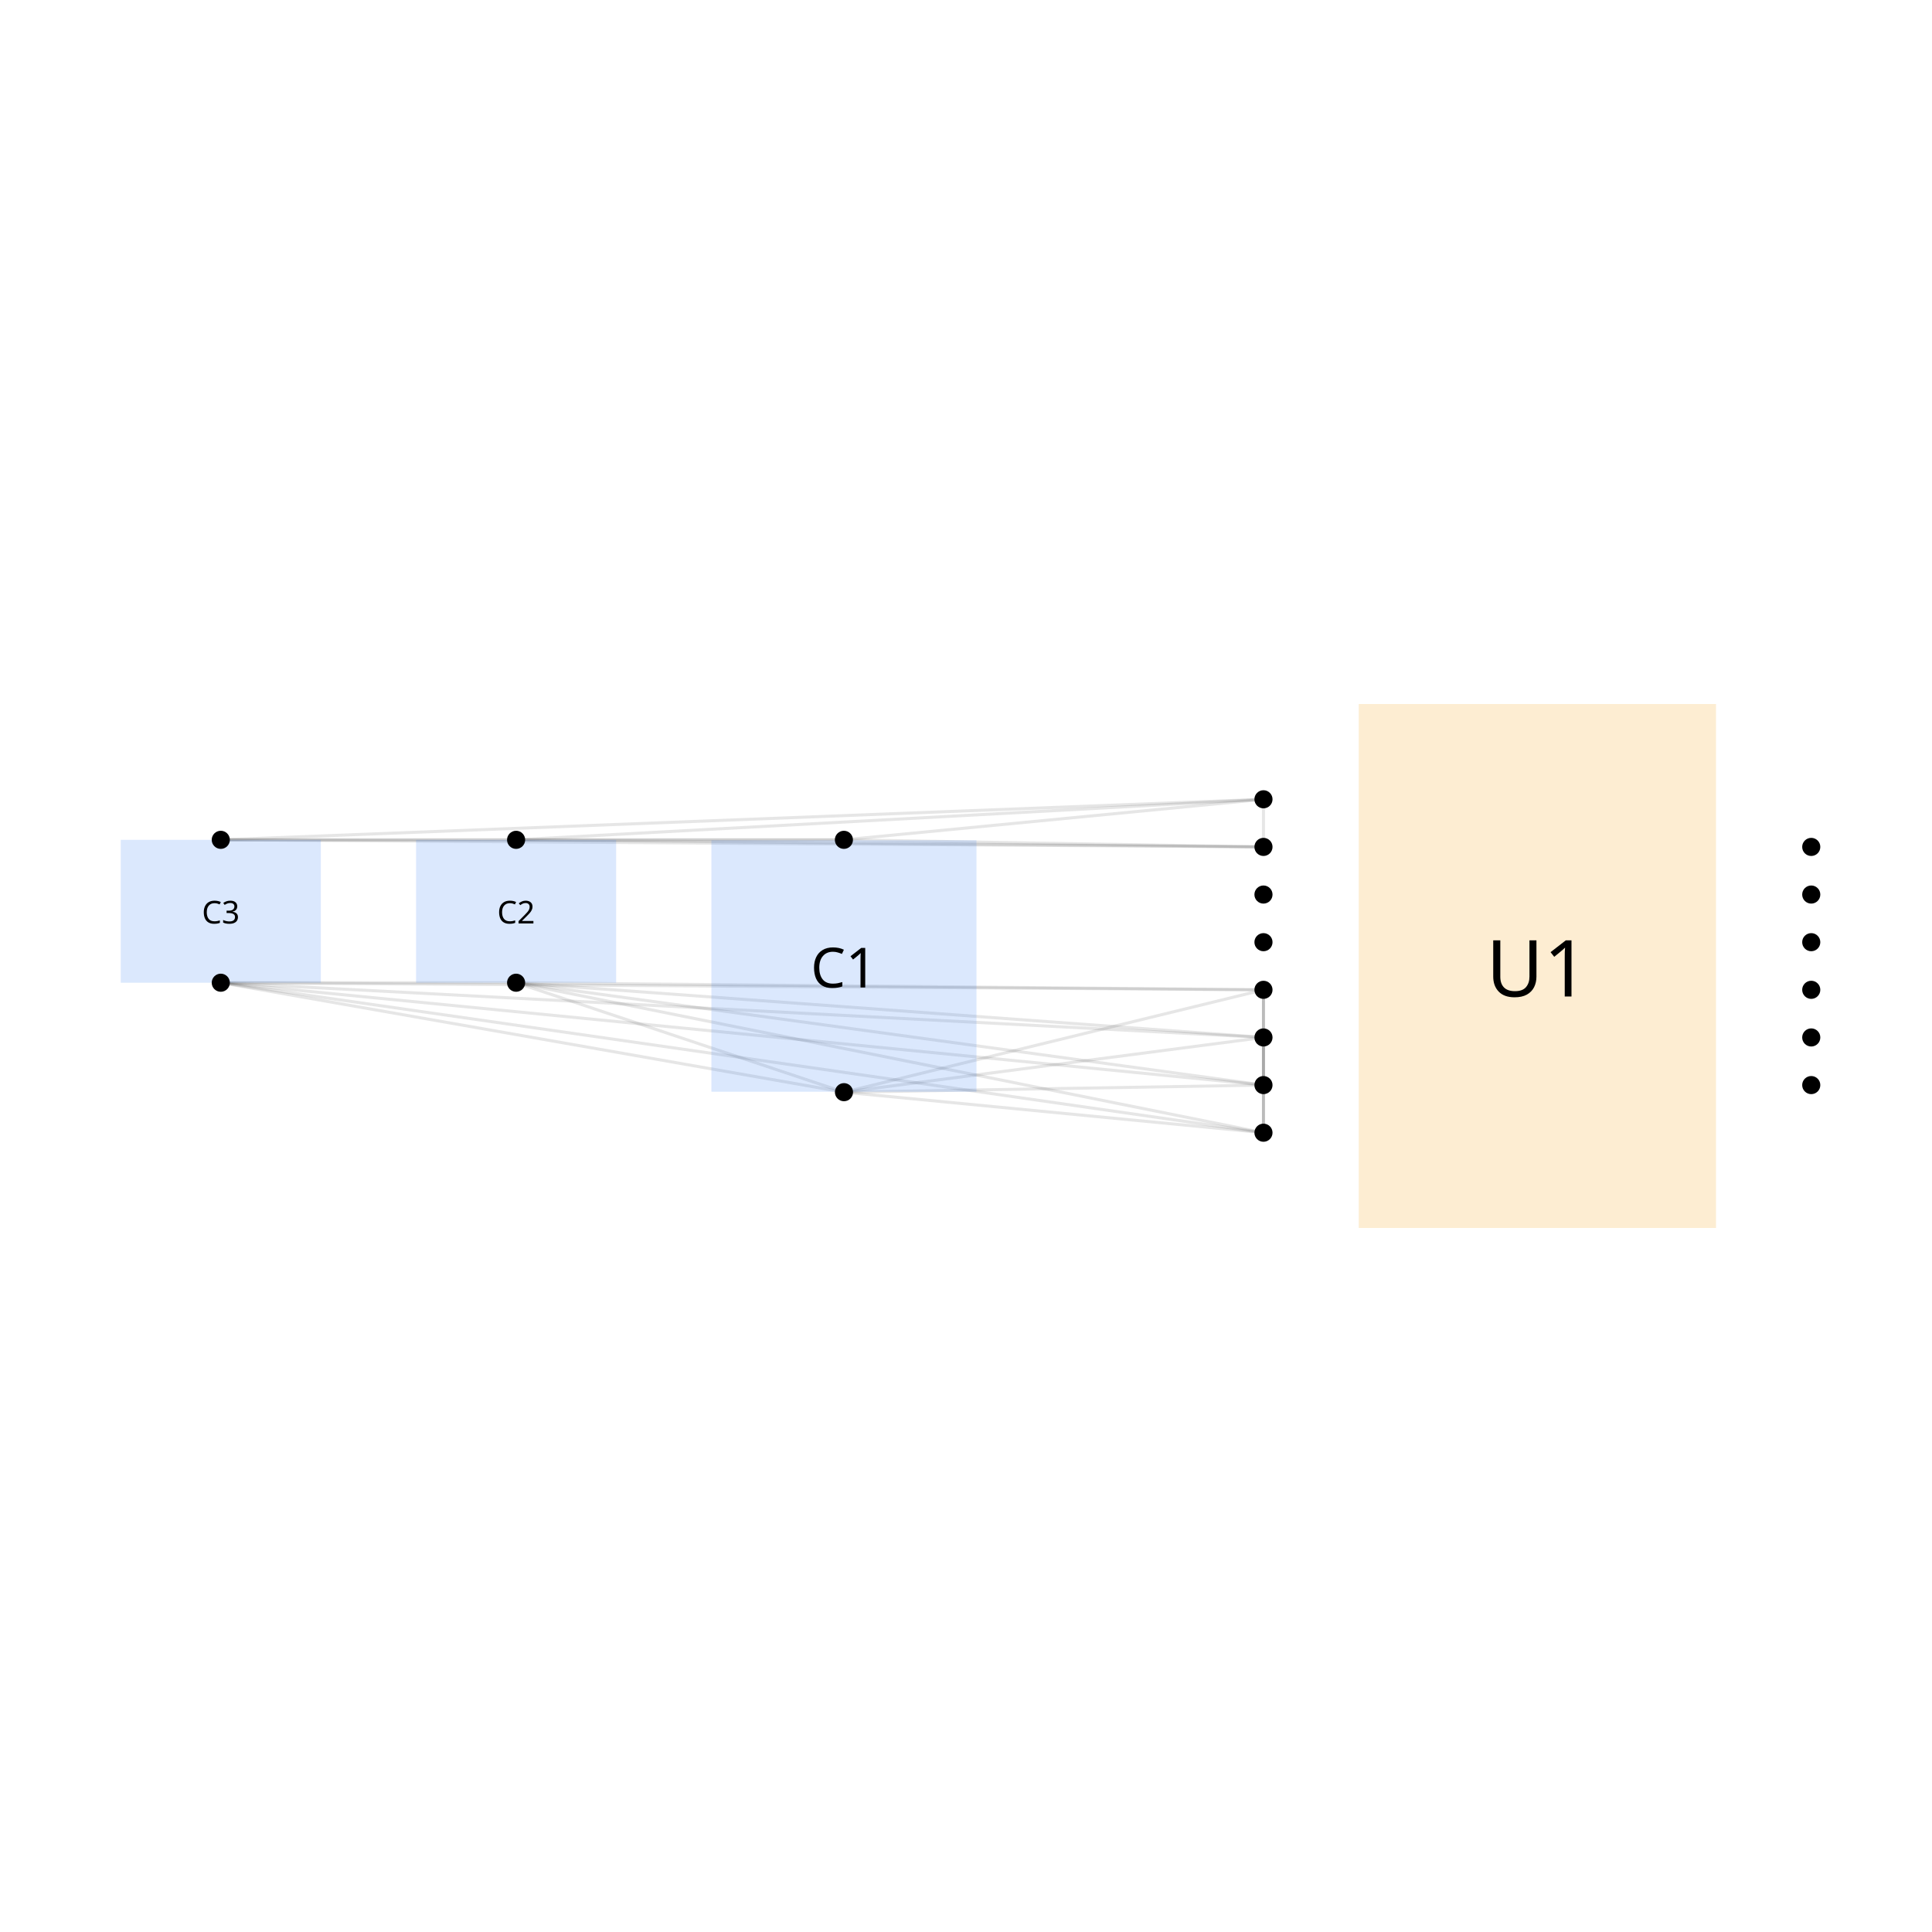
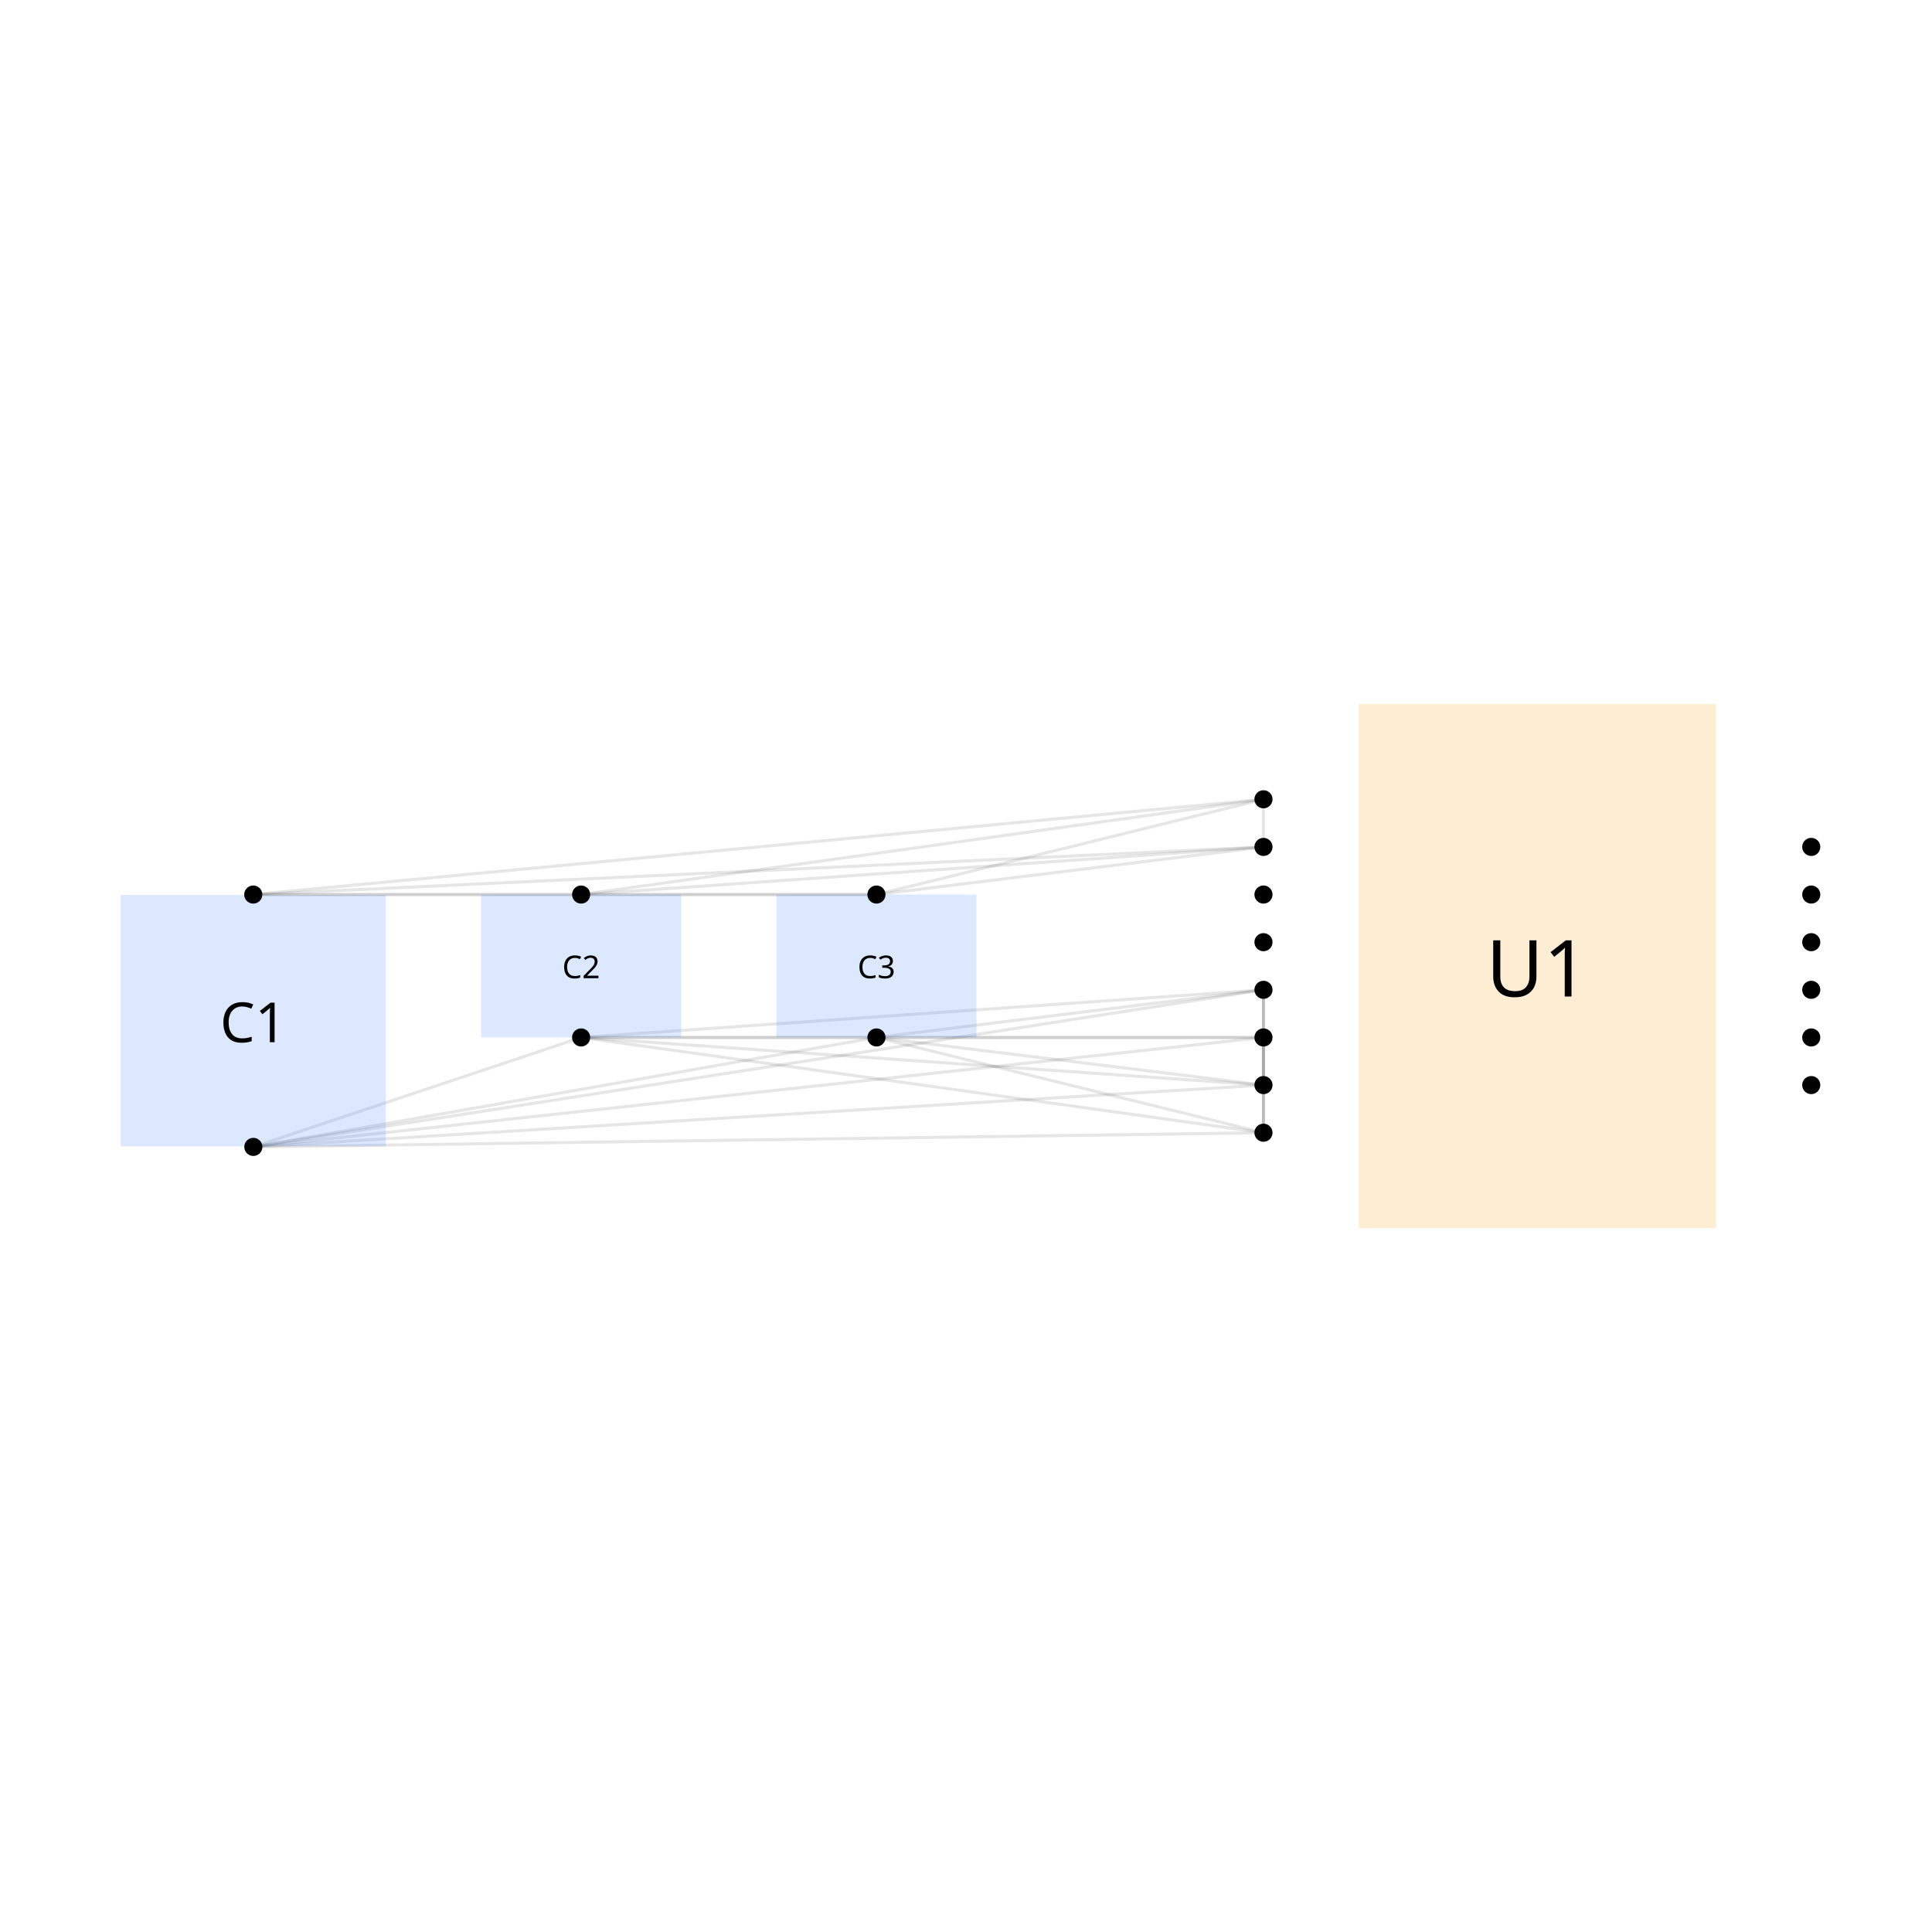
<svg xmlns="http://www.w3.org/2000/svg" width="640" height="640" viewBox="0 0 640 640">
  <rect width="100%" height="100%" fill="white" />
  <g>
    <polyline data-points="-1.15,0.7 -1.15,0.49999999999999994" data-type="line" data-label="" points="418.541,264.773 418.541,280.552" fill="none" stroke="rgba(0,0,0,0.1)" stroke-width="1px" />
  </g>
  <g>
-     <polyline data-points="-1.15,0.7 -2.9116685999999983,0.5297833500000015" data-type="line" data-label="" points="418.541,264.773 279.555,278.203" fill="none" stroke="rgba(0,0,0,0.1)" stroke-width="1px" />
+     <polyline data-points="-1.15,0.7 -5.391668599999998,0.2999999999999998" data-type="line" data-label="" points="418.541,264.773 83.895,296.331" fill="none" stroke="rgba(0,0,0,0.1)" stroke-width="1px" />
  </g>
  <g>
-     <polyline data-points="-1.15,0.7 -4.2880401999999975,0.5297833500000015" data-type="line" data-label="" points="418.541,264.773 170.966,278.203" fill="none" stroke="rgba(0,0,0,0.1)" stroke-width="1px" />
+     <polyline data-points="-1.15,0.7 -4.015000000000001,0.2999999999999998" data-type="line" data-label="" points="418.541,264.773 192.507,296.331" fill="none" stroke="rgba(0,0,0,0.1)" stroke-width="1px" />
  </g>
  <g>
-     <polyline data-points="-1.15,0.7 -5.528040199999998,0.5297833500000015" data-type="line" data-label="" points="418.541,264.773 73.136,278.203" fill="none" stroke="rgba(0,0,0,0.1)" stroke-width="1px" />
+     <polyline data-points="-1.15,0.7 -2.7750000000000004,0.2999999999999998" data-type="line" data-label="" points="418.541,264.773 290.337,296.331" fill="none" stroke="rgba(0,0,0,0.1)" stroke-width="1px" />
  </g>
  <g>
-     <polyline data-points="-1.15,0.49999999999999994 -2.9116685999999983,0.5297833500000015" data-type="line" data-label="" points="418.541,280.552 279.555,278.203" fill="none" stroke="rgba(0,0,0,0.1)" stroke-width="1px" />
+     <polyline data-points="-1.15,0.49999999999999994 -5.391668599999998,0.2999999999999998" data-type="line" data-label="" points="418.541,280.552 83.895,296.331" fill="none" stroke="rgba(0,0,0,0.1)" stroke-width="1px" />
  </g>
  <g>
-     <polyline data-points="-1.15,0.49999999999999994 -4.2880401999999975,0.5297833500000015" data-type="line" data-label="" points="418.541,280.552 170.966,278.203" fill="none" stroke="rgba(0,0,0,0.1)" stroke-width="1px" />
+     <polyline data-points="-1.15,0.49999999999999994 -4.015000000000001,0.2999999999999998" data-type="line" data-label="" points="418.541,280.552 192.507,296.331" fill="none" stroke="rgba(0,0,0,0.1)" stroke-width="1px" />
  </g>
  <g>
-     <polyline data-points="-1.15,0.49999999999999994 -5.528040199999998,0.5297833500000015" data-type="line" data-label="" points="418.541,280.552 73.136,278.203" fill="none" stroke="rgba(0,0,0,0.1)" stroke-width="1px" />
+     <polyline data-points="-1.15,0.49999999999999994 -2.7750000000000004,0.2999999999999998" data-type="line" data-label="" points="418.541,280.552 290.337,296.331" fill="none" stroke="rgba(0,0,0,0.1)" stroke-width="1px" />
  </g>
  <g>
-     <polyline data-points="-2.9116685999999983,0.5297833500000015 -4.2880401999999975,0.5297833500000015" data-type="line" data-label="" points="279.555,278.203 170.966,278.203" fill="none" stroke="rgba(0,0,0,0.1)" stroke-width="1px" />
+     <polyline data-points="-5.391668599999998,0.2999999999999998 -4.015000000000001,0.2999999999999998" data-type="line" data-label="" points="83.895,296.331 192.507,296.331" fill="none" stroke="rgba(0,0,0,0.1)" stroke-width="1px" />
  </g>
  <g>
-     <polyline data-points="-2.9116685999999983,0.5297833500000015 -5.528040199999998,0.5297833500000015" data-type="line" data-label="" points="279.555,278.203 73.136,278.203" fill="none" stroke="rgba(0,0,0,0.1)" stroke-width="1px" />
+     <polyline data-points="-5.391668599999998,0.2999999999999998 -2.7750000000000004,0.2999999999999998" data-type="line" data-label="" points="83.895,296.331 290.337,296.331" fill="none" stroke="rgba(0,0,0,0.1)" stroke-width="1px" />
  </g>
  <g>
-     <polyline data-points="-4.2880401999999975,0.5297833500000015 -5.528040199999998,0.5297833500000015" data-type="line" data-label="" points="170.966,278.203 73.136,278.203" fill="none" stroke="rgba(0,0,0,0.1)" stroke-width="1px" />
+     <polyline data-points="-4.015000000000001,0.2999999999999998 -2.7750000000000004,0.2999999999999998" data-type="line" data-label="" points="192.507,296.331 290.337,296.331" fill="none" stroke="rgba(0,0,0,0.1)" stroke-width="1px" />
  </g>
  <g>
    <polyline data-points="-1.15,-0.7 -1.15,-0.30000000000000004" data-type="line" data-label="" points="418.541,375.227 418.541,343.669" fill="none" stroke="rgba(0,0,0,0.1)" stroke-width="1px" />
  </g>
  <g>
    <polyline data-points="-1.15,-0.7 -1.15,-0.5" data-type="line" data-label="" points="418.541,375.227 418.541,359.448" fill="none" stroke="rgba(0,0,0,0.1)" stroke-width="1px" />
  </g>
  <g>
    <polyline data-points="-1.15,-0.7 -1.15,-0.10000000000000009" data-type="line" data-label="" points="418.541,375.227 418.541,327.89" fill="none" stroke="rgba(0,0,0,0.1)" stroke-width="1px" />
  </g>
  <g>
-     <polyline data-points="-1.15,-0.7 -2.9113716000000003,-0.5297833499999989" data-type="line" data-label="" points="418.541,375.227 279.578,361.797" fill="none" stroke="rgba(0,0,0,0.1)" stroke-width="1px" />
+     <polyline data-points="-1.15,-0.7 -5.3913716,-0.7595667000000006" data-type="line" data-label="" points="418.541,375.227 83.918,379.926" fill="none" stroke="rgba(0,0,0,0.1)" stroke-width="1px" />
  </g>
  <g>
-     <polyline data-points="-1.15,-0.7 -4.2880401999999975,-0.07021664999999844" data-type="line" data-label="" points="418.541,375.227 170.966,325.54" fill="none" stroke="rgba(0,0,0,0.1)" stroke-width="1px" />
+     <polyline data-points="-1.15,-0.7 -4.015000000000001,-0.30000000000000016" data-type="line" data-label="" points="418.541,375.227 192.507,343.669" fill="none" stroke="rgba(0,0,0,0.1)" stroke-width="1px" />
  </g>
  <g>
-     <polyline data-points="-1.15,-0.7 -5.528040199999998,-0.07021664999999844" data-type="line" data-label="" points="418.541,375.227 73.136,325.54" fill="none" stroke="rgba(0,0,0,0.1)" stroke-width="1px" />
+     <polyline data-points="-1.15,-0.7 -2.7750000000000004,-0.30000000000000016" data-type="line" data-label="" points="418.541,375.227 290.337,343.669" fill="none" stroke="rgba(0,0,0,0.1)" stroke-width="1px" />
  </g>
  <g>
    <polyline data-points="-1.15,-0.30000000000000004 -1.15,-0.5" data-type="line" data-label="" points="418.541,343.669 418.541,359.448" fill="none" stroke="rgba(0,0,0,0.1)" stroke-width="1px" />
  </g>
  <g>
    <polyline data-points="-1.15,-0.30000000000000004 -1.15,-0.10000000000000009" data-type="line" data-label="" points="418.541,343.669 418.541,327.89" fill="none" stroke="rgba(0,0,0,0.1)" stroke-width="1px" />
  </g>
  <g>
-     <polyline data-points="-1.15,-0.30000000000000004 -2.9113716000000003,-0.5297833499999989" data-type="line" data-label="" points="418.541,343.669 279.578,361.797" fill="none" stroke="rgba(0,0,0,0.1)" stroke-width="1px" />
+     <polyline data-points="-1.15,-0.30000000000000004 -5.3913716,-0.7595667000000006" data-type="line" data-label="" points="418.541,343.669 83.918,379.926" fill="none" stroke="rgba(0,0,0,0.1)" stroke-width="1px" />
  </g>
  <g>
-     <polyline data-points="-1.15,-0.30000000000000004 -4.2880401999999975,-0.07021664999999844" data-type="line" data-label="" points="418.541,343.669 170.966,325.54" fill="none" stroke="rgba(0,0,0,0.1)" stroke-width="1px" />
+     <polyline data-points="-1.15,-0.30000000000000004 -4.015000000000001,-0.30000000000000016" data-type="line" data-label="" points="418.541,343.669 192.507,343.669" fill="none" stroke="rgba(0,0,0,0.1)" stroke-width="1px" />
  </g>
  <g>
-     <polyline data-points="-1.15,-0.30000000000000004 -5.528040199999998,-0.07021664999999844" data-type="line" data-label="" points="418.541,343.669 73.136,325.54" fill="none" stroke="rgba(0,0,0,0.1)" stroke-width="1px" />
+     <polyline data-points="-1.15,-0.30000000000000004 -2.7750000000000004,-0.30000000000000016" data-type="line" data-label="" points="418.541,343.669 290.337,343.669" fill="none" stroke="rgba(0,0,0,0.1)" stroke-width="1px" />
  </g>
  <g>
    <polyline data-points="-1.15,-0.5 -1.15,-0.10000000000000009" data-type="line" data-label="" points="418.541,359.448 418.541,327.89" fill="none" stroke="rgba(0,0,0,0.1)" stroke-width="1px" />
  </g>
  <g>
-     <polyline data-points="-1.15,-0.5 -2.9113716000000003,-0.5297833499999989" data-type="line" data-label="" points="418.541,359.448 279.578,361.797" fill="none" stroke="rgba(0,0,0,0.1)" stroke-width="1px" />
+     <polyline data-points="-1.15,-0.5 -5.3913716,-0.7595667000000006" data-type="line" data-label="" points="418.541,359.448 83.918,379.926" fill="none" stroke="rgba(0,0,0,0.1)" stroke-width="1px" />
  </g>
  <g>
-     <polyline data-points="-1.15,-0.5 -4.2880401999999975,-0.07021664999999844" data-type="line" data-label="" points="418.541,359.448 170.966,325.54" fill="none" stroke="rgba(0,0,0,0.1)" stroke-width="1px" />
+     <polyline data-points="-1.15,-0.5 -4.015000000000001,-0.30000000000000016" data-type="line" data-label="" points="418.541,359.448 192.507,343.669" fill="none" stroke="rgba(0,0,0,0.1)" stroke-width="1px" />
  </g>
  <g>
-     <polyline data-points="-1.15,-0.5 -5.528040199999998,-0.07021664999999844" data-type="line" data-label="" points="418.541,359.448 73.136,325.54" fill="none" stroke="rgba(0,0,0,0.1)" stroke-width="1px" />
+     <polyline data-points="-1.15,-0.5 -2.7750000000000004,-0.30000000000000016" data-type="line" data-label="" points="418.541,359.448 290.337,343.669" fill="none" stroke="rgba(0,0,0,0.1)" stroke-width="1px" />
  </g>
  <g>
-     <polyline data-points="-1.15,-0.10000000000000009 -2.9113716000000003,-0.5297833499999989" data-type="line" data-label="" points="418.541,327.89 279.578,361.797" fill="none" stroke="rgba(0,0,0,0.1)" stroke-width="1px" />
+     <polyline data-points="-1.15,-0.10000000000000009 -5.3913716,-0.7595667000000006" data-type="line" data-label="" points="418.541,327.89 83.918,379.926" fill="none" stroke="rgba(0,0,0,0.1)" stroke-width="1px" />
  </g>
  <g>
-     <polyline data-points="-1.15,-0.10000000000000009 -4.2880401999999975,-0.07021664999999844" data-type="line" data-label="" points="418.541,327.89 170.966,325.54" fill="none" stroke="rgba(0,0,0,0.1)" stroke-width="1px" />
+     <polyline data-points="-1.15,-0.10000000000000009 -4.015000000000001,-0.30000000000000016" data-type="line" data-label="" points="418.541,327.89 192.507,343.669" fill="none" stroke="rgba(0,0,0,0.1)" stroke-width="1px" />
  </g>
  <g>
-     <polyline data-points="-1.15,-0.10000000000000009 -5.528040199999998,-0.07021664999999844" data-type="line" data-label="" points="418.541,327.89 73.136,325.54" fill="none" stroke="rgba(0,0,0,0.1)" stroke-width="1px" />
+     <polyline data-points="-1.15,-0.10000000000000009 -2.7750000000000004,-0.30000000000000016" data-type="line" data-label="" points="418.541,327.89 290.337,343.669" fill="none" stroke="rgba(0,0,0,0.1)" stroke-width="1px" />
  </g>
  <g>
-     <polyline data-points="-2.9113716000000003,-0.5297833499999989 -4.2880401999999975,-0.07021664999999844" data-type="line" data-label="" points="279.578,361.797 170.966,325.54" fill="none" stroke="rgba(0,0,0,0.1)" stroke-width="1px" />
+     <polyline data-points="-5.3913716,-0.7595667000000006 -4.015000000000001,-0.30000000000000016" data-type="line" data-label="" points="83.918,379.926 192.507,343.669" fill="none" stroke="rgba(0,0,0,0.1)" stroke-width="1px" />
  </g>
  <g>
-     <polyline data-points="-2.9113716000000003,-0.5297833499999989 -5.528040199999998,-0.07021664999999844" data-type="line" data-label="" points="279.578,361.797 73.136,325.54" fill="none" stroke="rgba(0,0,0,0.1)" stroke-width="1px" />
+     <polyline data-points="-5.3913716,-0.7595667000000006 -2.7750000000000004,-0.30000000000000016" data-type="line" data-label="" points="83.918,379.926 290.337,343.669" fill="none" stroke="rgba(0,0,0,0.1)" stroke-width="1px" />
  </g>
  <g>
-     <polyline data-points="-4.2880401999999975,-0.07021664999999844 -5.528040199999998,-0.07021664999999844" data-type="line" data-label="" points="170.966,325.54 73.136,325.54" fill="none" stroke="rgba(0,0,0,0.1)" stroke-width="1px" />
+     <polyline data-points="-4.015000000000001,-0.30000000000000016 -2.7750000000000004,-0.30000000000000016" data-type="line" data-label="" points="192.507,343.669 290.337,343.669" fill="none" stroke="rgba(0,0,0,0.1)" stroke-width="1px" />
  </g>
  <g>
    <rect data-type="rect" data-label="U1" data-x="0" data-y="0" x="450.099" y="233.215" width="118.343" height="173.569" fill="rgba(245, 158, 11, 0.18)" stroke="none" stroke-width="0.013" />
  </g>
  <g>
-     <rect data-type="rect" data-label="C1" data-x="-2.9115200999999993" data-y="1.3322676295501878e-15" x="235.66" y="278.35" width="87.813" height="83.299" fill="rgba(59, 130, 246, 0.18)" stroke="none" stroke-width="0.013" />
+     <rect data-type="rect" data-label="C1" data-x="-5.391520099999999" data-y="-0.22978335000000039" x="40" y="296.479" width="87.813" height="83.299" fill="rgba(59, 130, 246, 0.18)" stroke="none" stroke-width="0.013" />
  </g>
  <g>
-     <rect data-type="rect" data-label="C2" data-x="-4.2880401999999975" data-y="0.22978335000000155" x="137.83" y="278.203" width="66.272" height="47.337" fill="rgba(59, 130, 246, 0.18)" stroke="none" stroke-width="0.013" />
+     <rect data-type="rect" data-label="C2" data-x="-4.015000000000001" data-y="-1.6653345369377348e-16" x="159.371" y="296.331" width="66.272" height="47.337" fill="rgba(59, 130, 246, 0.18)" stroke="none" stroke-width="0.013" />
  </g>
  <g>
-     <rect data-type="rect" data-label="C3" data-x="-5.528040199999998" data-y="0.22978335000000155" x="40" y="278.203" width="66.272" height="47.337" fill="rgba(59, 130, 246, 0.18)" stroke="none" stroke-width="0.013" />
+     <rect data-type="rect" data-label="C3" data-x="-2.7750000000000004" data-y="-1.6653345369377348e-16" x="257.201" y="296.331" width="66.272" height="47.337" fill="rgba(59, 130, 246, 0.18)" stroke="none" stroke-width="0.013" />
  </g>
  <text data-type="text" data-label="U1" data-x="0" data-y="0" x="509.271" y="320" fill="black" font-size="26.035" font-family="sans-serif" text-anchor="middle" dominant-baseline="central">U1</text>
-   <text data-type="text" data-label="C1" data-x="-2.9115200999999993" data-y="1.3322676295501878e-15" x="279.566" y="320" fill="black" font-size="18.326" font-family="sans-serif" text-anchor="middle" dominant-baseline="central">C1</text>
-   <text data-type="text" data-label="C2" data-x="-4.2880401999999975" data-y="0.22978335000000155" x="170.966" y="301.871" fill="black" font-size="10.414" font-family="sans-serif" text-anchor="middle" dominant-baseline="central">C2</text>
-   <text data-type="text" data-label="C3" data-x="-5.528040199999998" data-y="0.22978335000000155" x="73.136" y="301.871" fill="black" font-size="10.414" font-family="sans-serif" text-anchor="middle" dominant-baseline="central">C3</text>
+   <text data-type="text" data-label="C1" data-x="-5.391520099999999" data-y="-0.22978335000000039" x="83.907" y="338.129" fill="black" font-size="18.326" font-family="sans-serif" text-anchor="middle" dominant-baseline="central">C1</text>
+   <text data-type="text" data-label="C2" data-x="-4.015000000000001" data-y="-1.6653345369377348e-16" x="192.507" y="320" fill="black" font-size="10.414" font-family="sans-serif" text-anchor="middle" dominant-baseline="central">C2</text>
+   <text data-type="text" data-label="C3" data-x="-2.7750000000000004" data-y="-1.6653345369377348e-16" x="290.337" y="320" fill="black" font-size="10.414" font-family="sans-serif" text-anchor="middle" dominant-baseline="central">C3</text>
  <g>
    <circle data-type="point" data-label="U1.1 (unnamedsubcircuitsubcircuit_source_group_0_connectivity_net0)" data-x="-1.15" data-y="0.7" cx="418.541" cy="264.773" r="3" fill="black" />
  </g>
  <g>
    <circle data-type="point" data-label="U1.2 (unnamedsubcircuitsubcircuit_source_group_0_connectivity_net1)" data-x="-1.15" data-y="-0.7" cx="418.541" cy="375.227" r="3" fill="black" />
  </g>
  <g>
    <circle data-type="point" data-label="U1.3" data-x="-1.15" data-y="0.29999999999999993" cx="418.541" cy="296.331" r="3" fill="black" />
  </g>
  <g>
    <circle data-type="point" data-label="U1.4 (unnamedsubcircuitsubcircuit_source_group_0_connectivity_net1)" data-x="-1.15" data-y="-0.30000000000000004" cx="418.541" cy="343.669" r="3" fill="black" />
  </g>
  <g>
    <circle data-type="point" data-label="U1.5 (unnamedsubcircuitsubcircuit_source_group_0_connectivity_net1)" data-x="-1.15" data-y="-0.5" cx="418.541" cy="359.448" r="3" fill="black" />
  </g>
  <g>
    <circle data-type="point" data-label="U1.6 (unnamedsubcircuitsubcircuit_source_group_0_connectivity_net0)" data-x="-1.15" data-y="0.49999999999999994" cx="418.541" cy="280.552" r="3" fill="black" />
  </g>
  <g>
    <circle data-type="point" data-label="U1.7 (unnamedsubcircuitsubcircuit_source_group_0_connectivity_net2)" data-x="1.15" data-y="0.5" cx="600" cy="280.552" r="3" fill="black" />
  </g>
  <g>
    <circle data-type="point" data-label="U1.8 (unnamedsubcircuitsubcircuit_source_group_0_connectivity_net6)" data-x="1.15" data-y="-0.3" cx="600" cy="343.669" r="3" fill="black" />
  </g>
  <g>
    <circle data-type="point" data-label="U1.9 (unnamedsubcircuitsubcircuit_source_group_0_connectivity_net7)" data-x="1.15" data-y="-0.5" cx="600" cy="359.448" r="3" fill="black" />
  </g>
  <g>
    <circle data-type="point" data-label="U1.10 (unnamedsubcircuitsubcircuit_source_group_0_connectivity_net1)" data-x="-1.15" data-y="-0.10000000000000009" cx="418.541" cy="327.89" r="3" fill="black" />
  </g>
  <g>
    <circle data-type="point" data-label="U1.11" data-x="-1.15" data-y="0.09999999999999987" cx="418.541" cy="312.11" r="3" fill="black" />
  </g>
  <g>
    <circle data-type="point" data-label="U1.12 (unnamedsubcircuitsubcircuit_source_group_0_connectivity_net3)" data-x="1.15" data-y="0.30000000000000004" cx="600" cy="296.331" r="3" fill="black" />
  </g>
  <g>
    <circle data-type="point" data-label="U1.13 (unnamedsubcircuitsubcircuit_source_group_0_connectivity_net4)" data-x="1.15" data-y="0.10000000000000009" cx="600" cy="312.11" r="3" fill="black" />
  </g>
  <g>
    <circle data-type="point" data-label="U1.14 (unnamedsubcircuitsubcircuit_source_group_0_connectivity_net5)" data-x="1.15" data-y="-0.09999999999999998" cx="600" cy="327.89" r="3" fill="black" />
  </g>
  <g>
-     <circle data-type="point" data-label="C1.2 (unnamedsubcircuitsubcircuit_source_group_0_connectivity_net1)" data-x="-2.9113716000000003" data-y="-0.5297833499999989" cx="279.578" cy="361.797" r="3" fill="black" />
+     <circle data-type="point" data-label="C1.2 (unnamedsubcircuitsubcircuit_source_group_0_connectivity_net1)" data-x="-5.3913716" data-y="-0.7595667000000006" cx="83.918" cy="379.926" r="3" fill="black" />
  </g>
  <g>
-     <circle data-type="point" data-label="C1.1 (unnamedsubcircuitsubcircuit_source_group_0_connectivity_net0)" data-x="-2.9116685999999983" data-y="0.5297833500000015" cx="279.555" cy="278.203" r="3" fill="black" />
+     <circle data-type="point" data-label="C1.1 (unnamedsubcircuitsubcircuit_source_group_0_connectivity_net0)" data-x="-5.391668599999998" data-y="0.2999999999999998" cx="83.895" cy="296.331" r="3" fill="black" />
  </g>
  <g>
-     <circle data-type="point" data-label="C2.1 (unnamedsubcircuitsubcircuit_source_group_0_connectivity_net0)" data-x="-4.2880401999999975" data-y="0.5297833500000015" cx="170.966" cy="278.203" r="3" fill="black" />
+     <circle data-type="point" data-label="C2.1 (unnamedsubcircuitsubcircuit_source_group_0_connectivity_net0)" data-x="-4.015000000000001" data-y="0.2999999999999998" cx="192.507" cy="296.331" r="3" fill="black" />
  </g>
  <g>
-     <circle data-type="point" data-label="C2.2 (unnamedsubcircuitsubcircuit_source_group_0_connectivity_net1)" data-x="-4.2880401999999975" data-y="-0.07021664999999844" cx="170.966" cy="325.54" r="3" fill="black" />
+     <circle data-type="point" data-label="C2.2 (unnamedsubcircuitsubcircuit_source_group_0_connectivity_net1)" data-x="-4.015000000000001" data-y="-0.30000000000000016" cx="192.507" cy="343.669" r="3" fill="black" />
  </g>
  <g>
-     <circle data-type="point" data-label="C3.1 (unnamedsubcircuitsubcircuit_source_group_0_connectivity_net0)" data-x="-5.528040199999998" data-y="0.5297833500000015" cx="73.136" cy="278.203" r="3" fill="black" />
+     <circle data-type="point" data-label="C3.1 (unnamedsubcircuitsubcircuit_source_group_0_connectivity_net0)" data-x="-2.7750000000000004" data-y="0.2999999999999998" cx="290.337" cy="296.331" r="3" fill="black" />
  </g>
  <g>
-     <circle data-type="point" data-label="C3.2 (unnamedsubcircuitsubcircuit_source_group_0_connectivity_net1)" data-x="-5.528040199999998" data-y="-0.07021664999999844" cx="73.136" cy="325.54" r="3" fill="black" />
+     <circle data-type="point" data-label="C3.2 (unnamedsubcircuitsubcircuit_source_group_0_connectivity_net1)" data-x="-2.7750000000000004" data-y="-0.30000000000000016" cx="290.337" cy="343.669" r="3" fill="black" />
  </g>
  <g id="crosshair" style="display: none">
    <line id="crosshair-h" y1="0" y2="640" stroke="#666" stroke-width="0.5" />
    <line id="crosshair-v" x1="0" x2="640" stroke="#666" stroke-width="0.5" />
    <text id="coordinates" font-family="monospace" font-size="12" fill="#666" />
  </g>
</svg>
